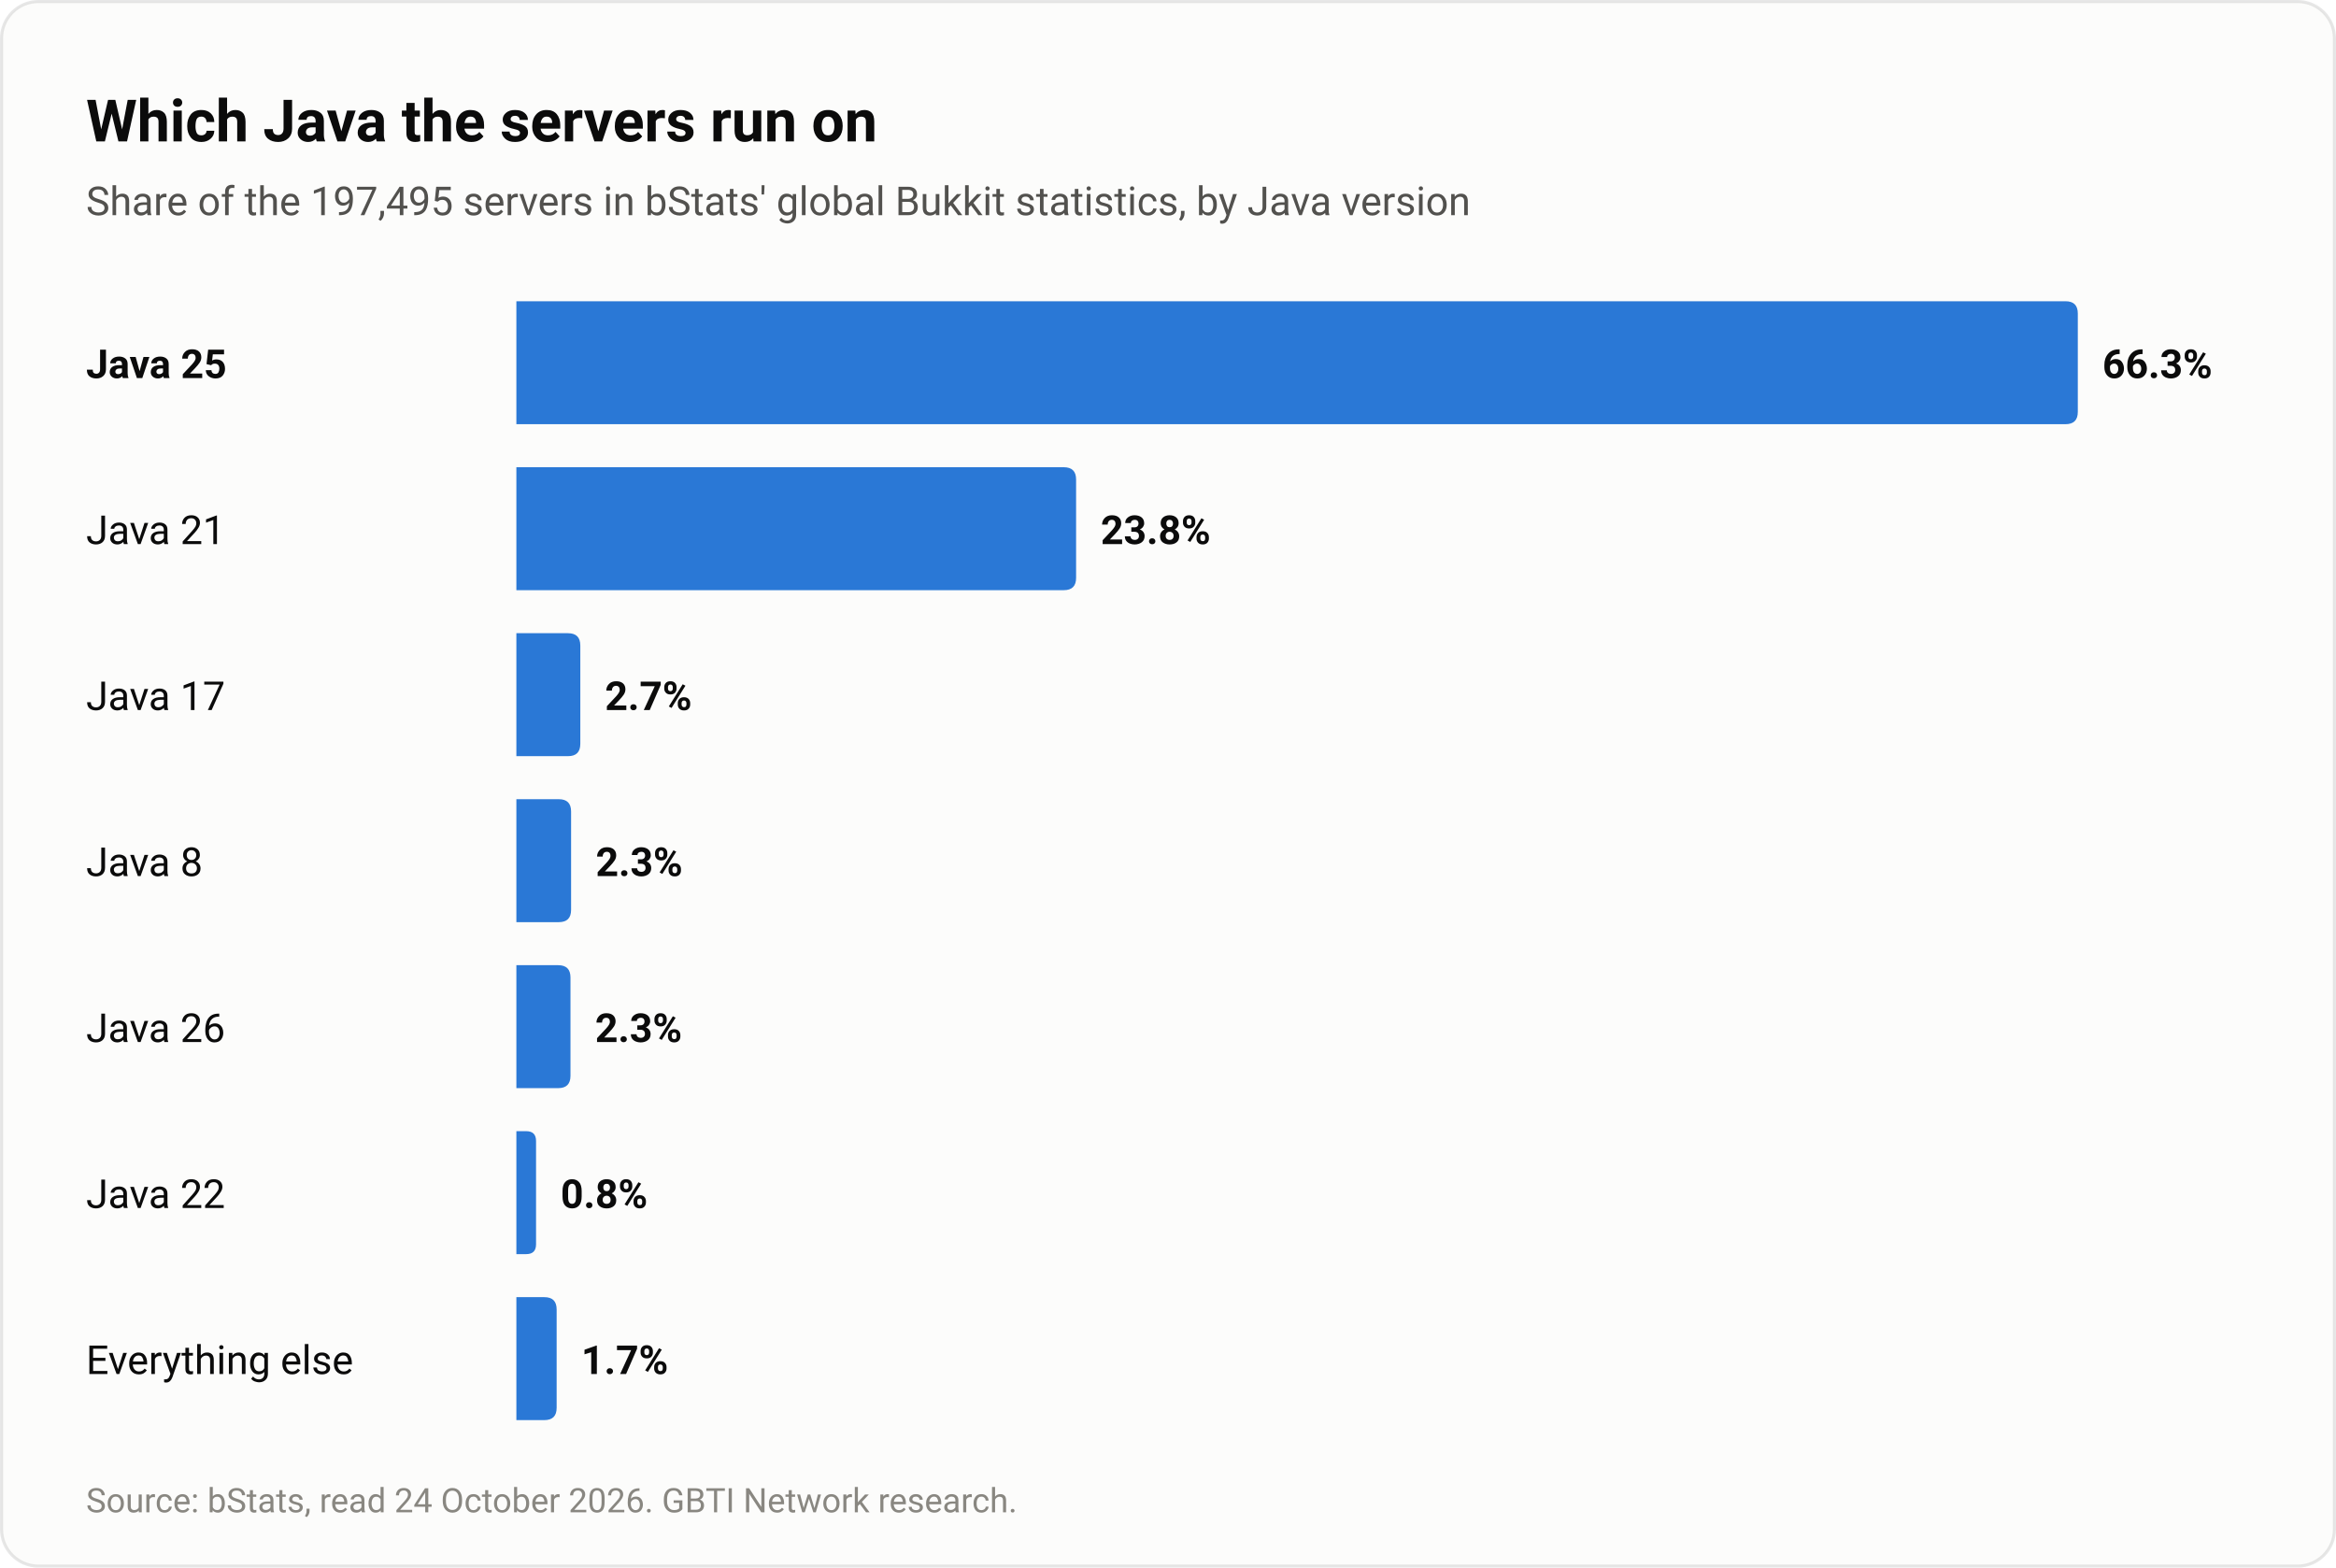
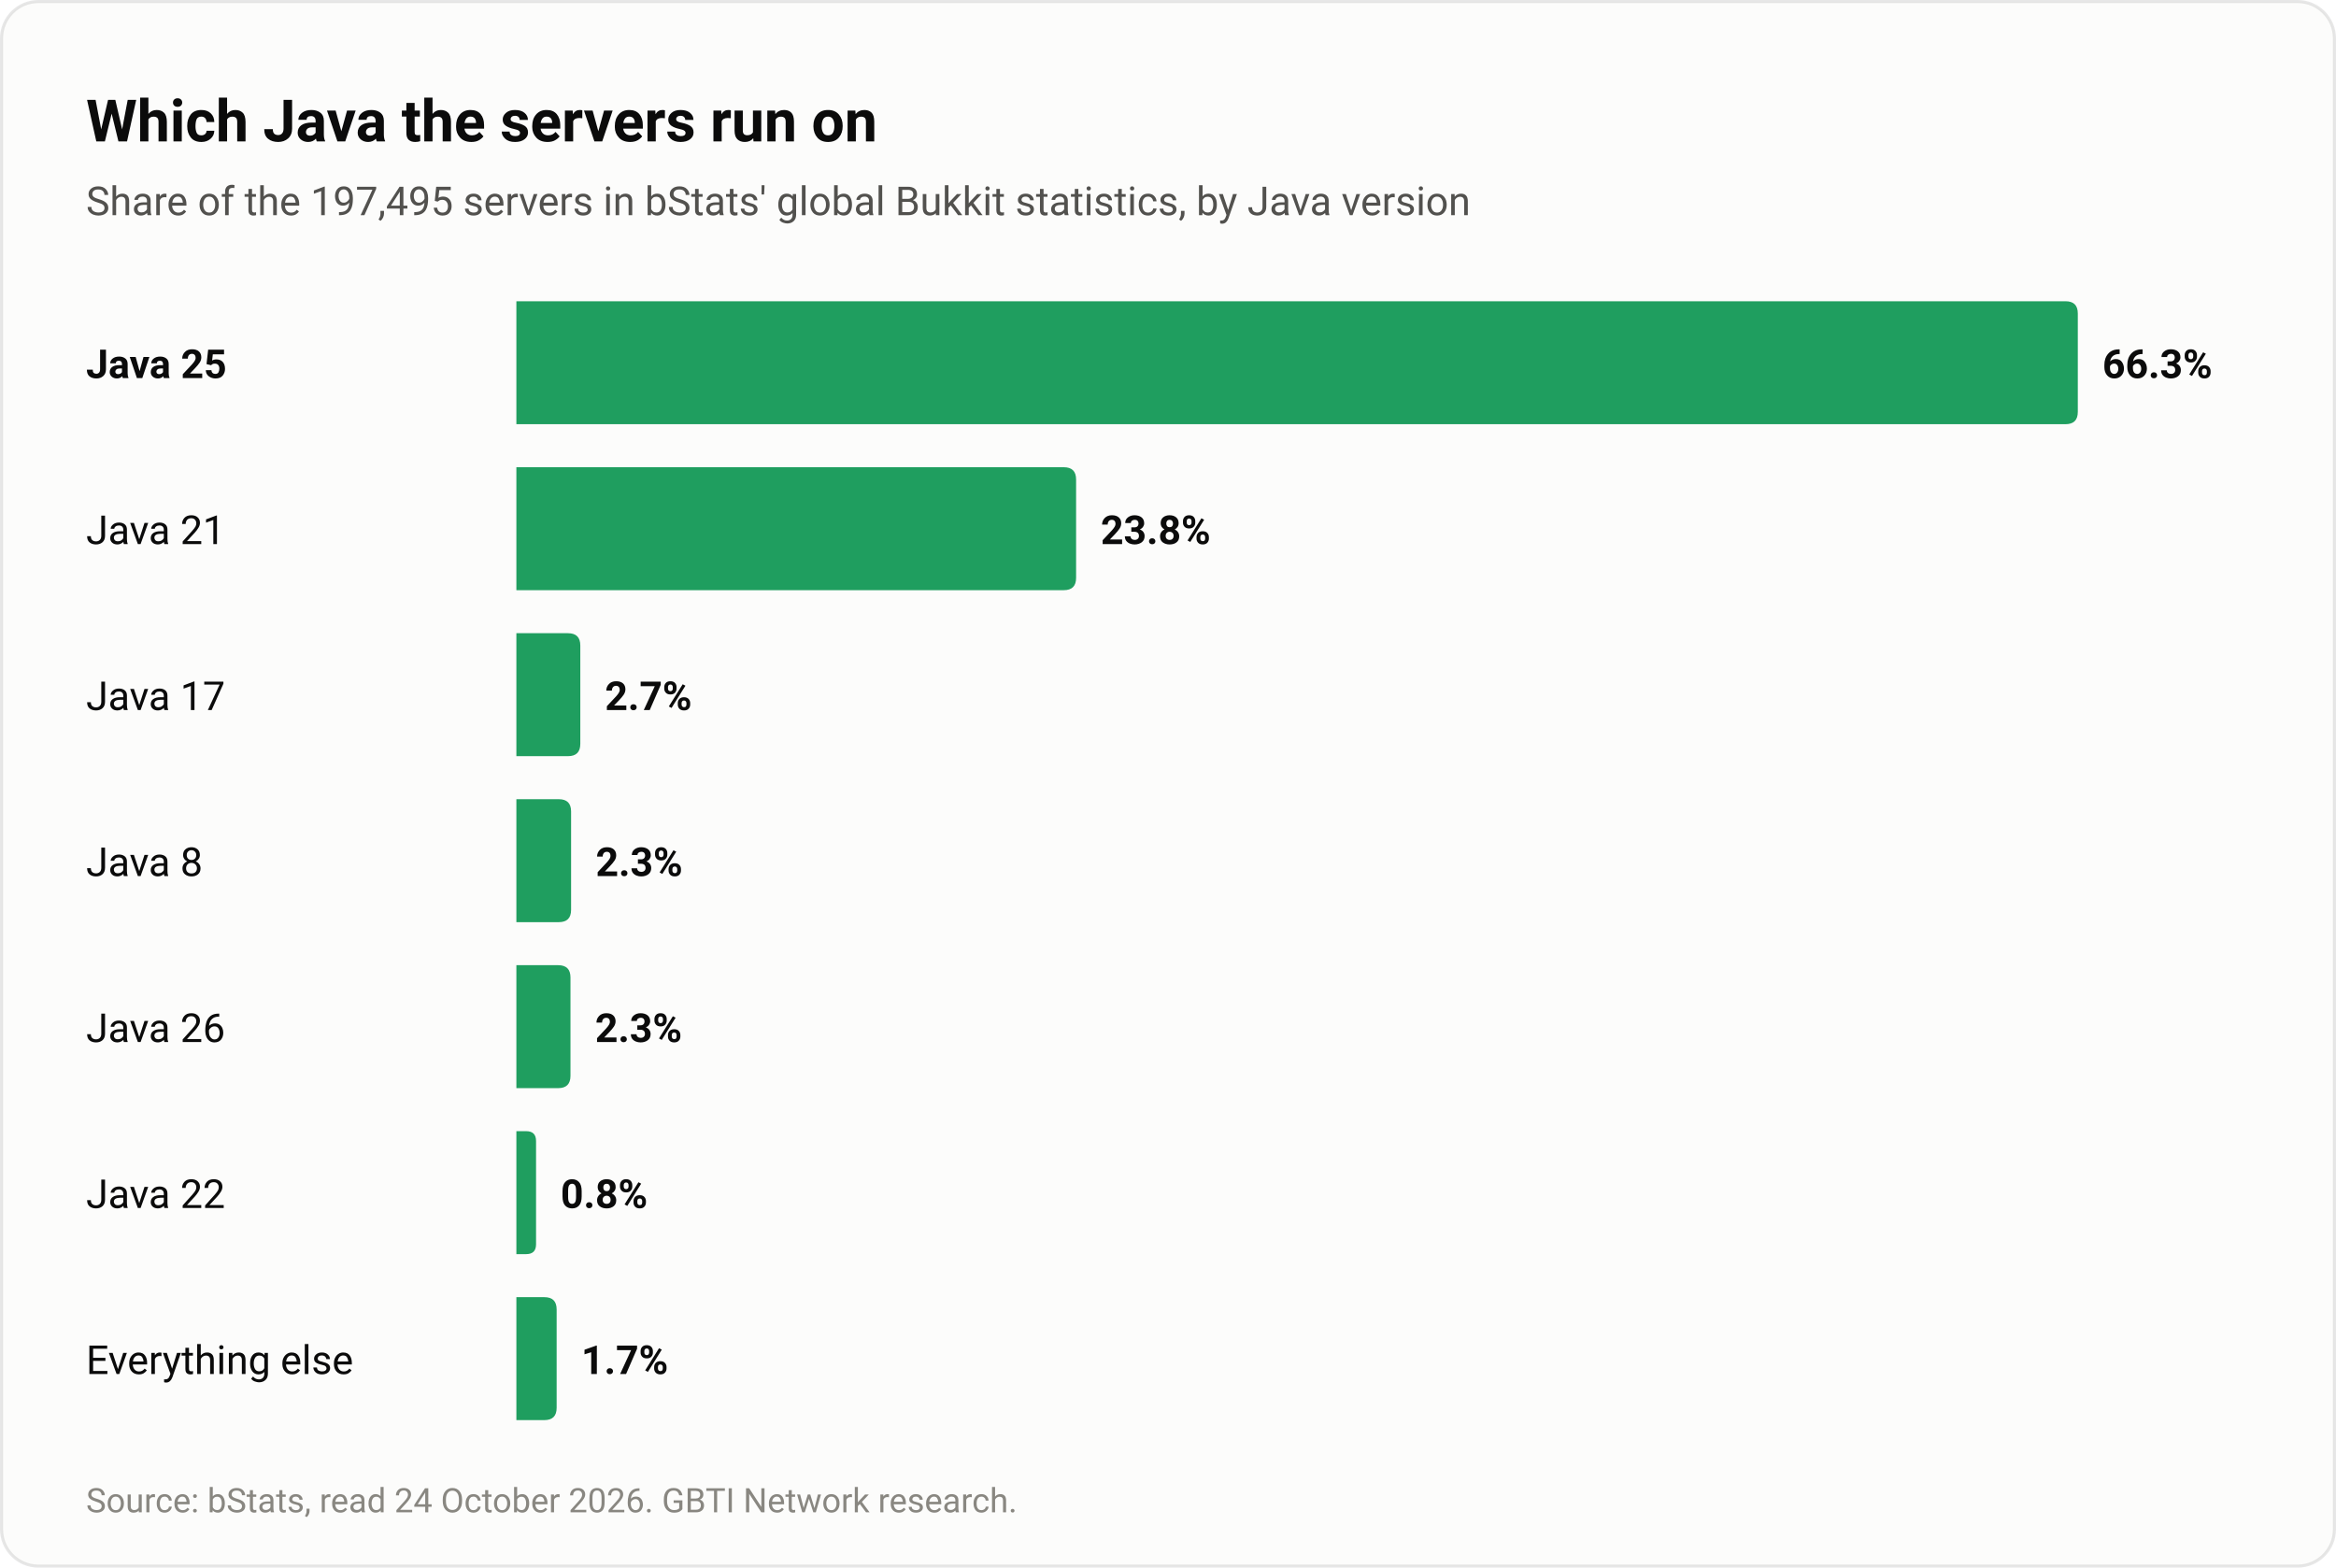
<svg xmlns="http://www.w3.org/2000/svg" width="760" height="510" viewBox="0 0 760 510" role="img" aria-label="Java runtime of the 197,495 Paper-family servers reporting to bStats, read 24 October 2026: Java 25 66.3%; Java 21 23.8%; Java 17 2.7%; Java 8 2.3%; Java 26 2.3%; Java 22 0.8%; Everything else 1.7%." font-family="system-ui, -apple-system, 'Segoe UI', Roboto, Helvetica, Arial, sans-serif">
  <rect x="0.5" y="0.5" width="759" height="509" rx="12" fill="#fcfcfb" stroke="rgba(11,11,11,0.10)" />
  <text x="28.0" y="46.0" font-size="19" font-weight="650" fill="#0b0b0b" text-anchor="start">Which Java the servers run on</text>
  <text x="28.0" y="70.0" font-size="13" font-weight="400" fill="#52514e" text-anchor="start">Share of the 197,495 servers in bStats' global Bukkit statistics, by Java version</text>
  <text x="28.0" y="123.0" font-size="13" font-weight="600" fill="#0b0b0b" text-anchor="start">Java 25</text>
-   <path d="M168.0,98.0 H672.0 Q676.0,98.0 676.0,102.0 V134.0 Q676.0,138.0 672.0,138.0 H168.0 Z" fill="#2a78d6" />
+   <path d="M168.0,98.0 H672.0 Q676.0,98.0 676.0,102.0 V134.0 Q676.0,138.0 672.0,138.0 H168.0 Z" fill="#1f9e5f" />
  <text x="684.0" y="123.0" font-size="13" font-weight="600" fill="#0b0b0b" text-anchor="start">66.3%</text>
  <text x="28.0" y="177.0" font-size="13" font-weight="400" fill="#0b0b0b" text-anchor="start">Java 21</text>
-   <path d="M168.0,152.0 H346.1 Q350.1,152.0 350.1,156.0 V188.0 Q350.1,192.0 346.1,192.0 H168.0 Z" fill="#2a78d6" />
+   <path d="M168.0,152.0 H346.1 Q350.1,152.0 350.1,156.0 V188.0 Q350.1,192.0 346.1,192.0 H168.0 Z" fill="#1f9e5f" />
  <text x="358.1" y="177.0" font-size="13" font-weight="600" fill="#0b0b0b" text-anchor="start">23.8%</text>
  <text x="28.0" y="231.0" font-size="13" font-weight="400" fill="#0b0b0b" text-anchor="start">Java 17</text>
-   <path d="M168.0,206.0 H184.8 Q188.8,206.0 188.8,210.0 V242.0 Q188.8,246.0 184.8,246.0 H168.0 Z" fill="#2a78d6" />
+   <path d="M168.0,206.0 H184.8 Q188.8,206.0 188.8,210.0 V242.0 Q188.8,246.0 184.8,246.0 H168.0 Z" fill="#1f9e5f" />
  <text x="196.8" y="231.0" font-size="13" font-weight="600" fill="#0b0b0b" text-anchor="start">2.7%</text>
  <text x="28.0" y="285.0" font-size="13" font-weight="400" fill="#0b0b0b" text-anchor="start">Java 8</text>
-   <path d="M168.0,260.0 H181.8 Q185.8,260.0 185.8,264.0 V296.0 Q185.8,300.0 181.8,300.0 H168.0 Z" fill="#2a78d6" />
+   <path d="M168.0,260.0 H181.8 Q185.8,260.0 185.8,264.0 V296.0 Q185.8,300.0 181.8,300.0 H168.0 Z" fill="#1f9e5f" />
  <text x="193.8" y="285.0" font-size="13" font-weight="600" fill="#0b0b0b" text-anchor="start">2.3%</text>
  <text x="28.0" y="339.0" font-size="13" font-weight="400" fill="#0b0b0b" text-anchor="start">Java 26</text>
-   <path d="M168.0,314.0 H181.6 Q185.6,314.0 185.6,318.0 V350.0 Q185.6,354.0 181.6,354.0 H168.0 Z" fill="#2a78d6" />
+   <path d="M168.0,314.0 H181.6 Q185.6,314.0 185.6,318.0 V350.0 Q185.6,354.0 181.6,354.0 H168.0 Z" fill="#1f9e5f" />
  <text x="193.6" y="339.0" font-size="13" font-weight="600" fill="#0b0b0b" text-anchor="start">2.3%</text>
  <text x="28.0" y="393.0" font-size="13" font-weight="400" fill="#0b0b0b" text-anchor="start">Java 22</text>
-   <path d="M168.0,368.0 H171.2 Q174.4,368.0 174.4,371.2 V404.8 Q174.4,408.0 171.2,408.0 H168.0 Z" fill="#2a78d6" />
+   <path d="M168.0,368.0 H171.2 Q174.4,368.0 174.4,371.2 V404.8 Q174.4,408.0 171.2,408.0 H168.0 Z" fill="#1f9e5f" />
  <text x="182.4" y="393.0" font-size="13" font-weight="600" fill="#0b0b0b" text-anchor="start">0.8%</text>
  <text x="28.0" y="447.0" font-size="13" font-weight="400" fill="#0b0b0b" text-anchor="start">Everything else</text>
-   <path d="M168.0,422.0 H177.1 Q181.1,422.0 181.1,426.0 V458.0 Q181.1,462.0 177.1,462.0 H168.0 Z" fill="#2a78d6" />
+   <path d="M168.0,422.0 H177.1 Q181.1,422.0 181.1,426.0 V458.0 Q181.1,462.0 177.1,462.0 H168.0 Z" fill="#1f9e5f" />
  <text x="189.1" y="447.0" font-size="13" font-weight="600" fill="#0b0b0b" text-anchor="start">1.7%</text>
  <text x="28.0" y="492.0" font-size="11" font-weight="400" fill="#898781" text-anchor="start">Source: bStats, read 24 October 2026. GBTI Network research.</text>
</svg>
